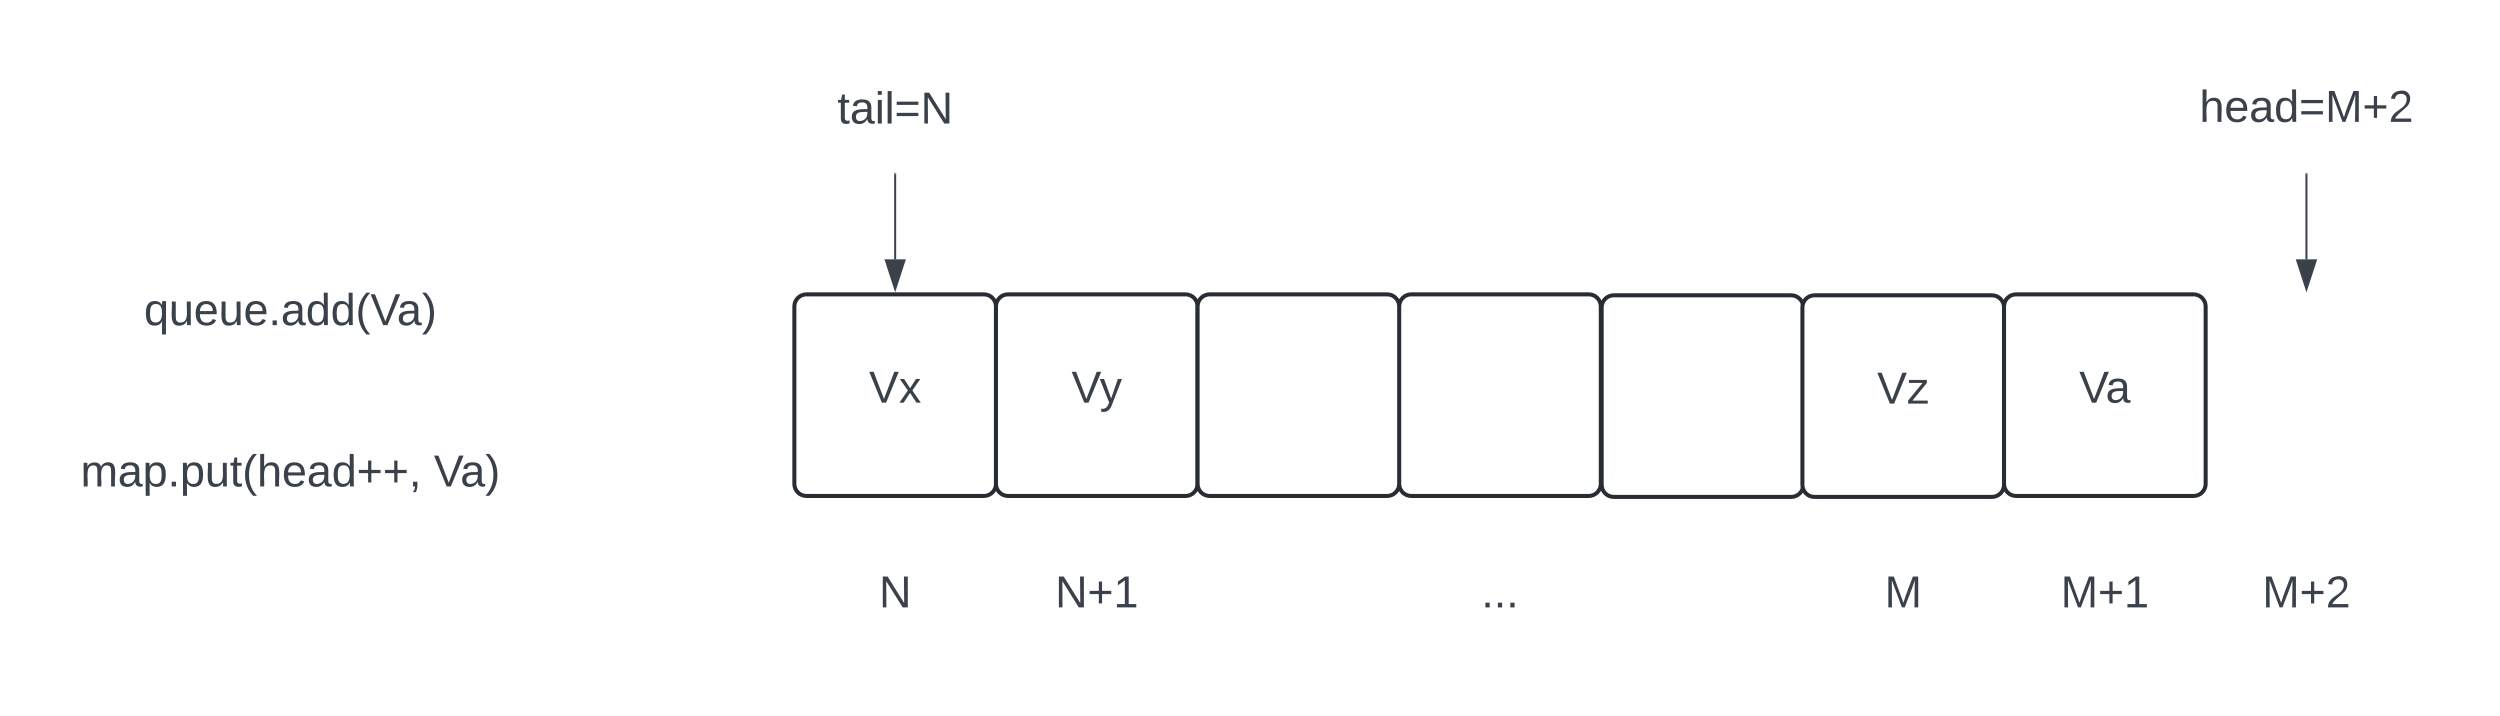
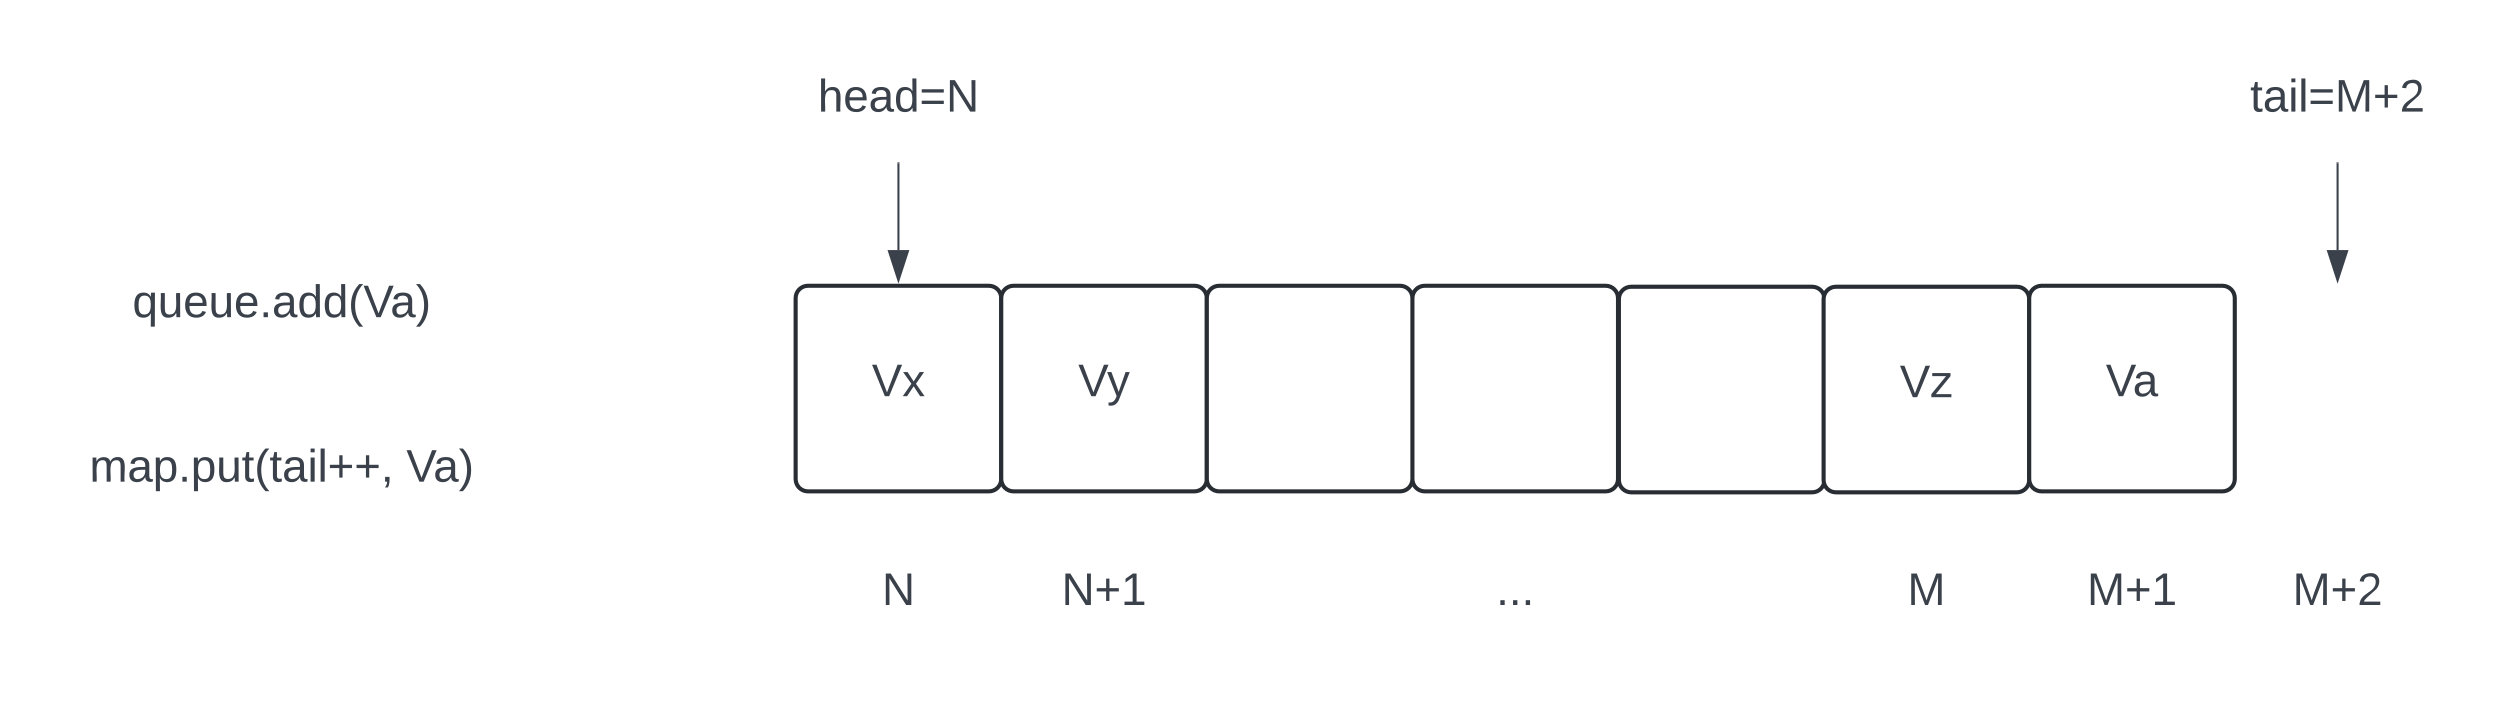
- <svg xmlns="http://www.w3.org/2000/svg" xmlns:ns1="lucid" xmlns:xlink="http://www.w3.org/1999/xlink" width="1240" height="355">
-   <g transform="translate(-506 -1454)" ns1:page-tab-id="0_0">
+ <svg xmlns="http://www.w3.org/2000/svg" xmlns:ns1="lucid" xmlns:xlink="http://www.w3.org/1999/xlink" width="1216" height="341">
+   <g transform="translate(-513 -1461)" ns1:page-tab-id="0_0">
    <path d="M0 0h2500v2500H0z" fill="#fff" />
    <path d="M900 1606a6 6 0 0 1 6-6h88a6 6 0 0 1 6 6v88a6 6 0 0 1-6 6h-88a6 6 0 0 1-6-6z" stroke="#282c33" stroke-width="2" fill="#fff" />
    <use xlink:href="#a" transform="matrix(1,0,0,1,905,1605) translate(32.03704 48.71528)" />
    <path d="M1000 1606a6 6 0 0 1 6-6h88a6 6 0 0 1 6 6v88a6 6 0 0 1-6 6h-88a6 6 0 0 1-6-6z" stroke="#282c33" stroke-width="2" fill="#fff" />
    <use xlink:href="#b" transform="matrix(1,0,0,1,1005,1605) translate(32.43827 48.71528)" />
    <path d="M1100 1606a6 6 0 0 1 6-6h88a6 6 0 0 1 6 6v88a6 6 0 0 1-6 6h-88a6 6 0 0 1-6-6zM1200 1606a6 6 0 0 1 6-6h88a6 6 0 0 1 6 6v88a6 6 0 0 1-6 6h-88a6 6 0 0 1-6-6zM1300.43 1606.47a6 6 0 0 1 6-6h88a6 6 0 0 1 6 6v88a6 6 0 0 1-6 6h-88a6 6 0 0 1-6-6z" stroke="#282c33" stroke-width="2" fill="#fff" />
    <path d="M1400 1606.47a6 6 0 0 1 6-6h88a6 6 0 0 1 6 6v88a6 6 0 0 1-6 6h-88a6 6 0 0 1-6-6z" stroke="#282c33" stroke-width="2" fill="#fff" />
    <use xlink:href="#c" transform="matrix(1,0,0,1,1405,1605.474) translate(32.03704 48.71528)" />
    <path d="M900 1726a6 6 0 0 1 6-6h88a6 6 0 0 1 6 6v48a6 6 0 0 1-6 6h-88a6 6 0 0 1-6-6z" stroke="#000" stroke-opacity="0" stroke-width="2" fill="#fff" fill-opacity="0" />
    <use xlink:href="#d" transform="matrix(1,0,0,1,905,1725) translate(37.00617 30.27778)" />
    <path d="M1000 1726a6 6 0 0 1 6-6h88a6 6 0 0 1 6 6v48a6 6 0 0 1-6 6h-88a6 6 0 0 1-6-6z" stroke="#000" stroke-opacity="0" stroke-width="2" fill="#fff" fill-opacity="0" />
    <use xlink:href="#e" transform="matrix(1,0,0,1,1005,1725) translate(24.35185 30.27778)" />
    <path d="M1200 1726a6 6 0 0 1 6-6h88a6 6 0 0 1 6 6v48a6 6 0 0 1-6 6h-88a6 6 0 0 1-6-6z" stroke="#000" stroke-opacity="0" stroke-width="2" fill="#fff" fill-opacity="0" />
    <use xlink:href="#f" transform="matrix(1,0,0,1,1205,1725) translate(35.74074 30.27778)" />
    <path d="M1400 1726a6 6 0 0 1 6-6h88a6 6 0 0 1 6 6v48a6 6 0 0 1-6 6h-88a6 6 0 0 1-6-6z" stroke="#000" stroke-opacity="0" stroke-width="2" fill="#fff" fill-opacity="0" />
    <use xlink:href="#g" transform="matrix(1,0,0,1,1405,1725) translate(35.7716 30.27778)" />
    <path d="M900 1486a6 6 0 0 1 6-6h88a6 6 0 0 1 6 6v48a6 6 0 0 1-6 6h-88a6 6 0 0 1-6-6z" stroke="#000" stroke-opacity="0" stroke-width="2" fill="#fff" fill-opacity="0" />
-     <use xlink:href="#h" transform="matrix(1,0,0,1,905,1485) translate(16.38889 30.27778)" />
+     <use xlink:href="#h" transform="matrix(1,0,0,1,905,1485) translate(5.833333 30.27778)" />
    <path d="M950 1540.5v42.12" stroke="#3a414a" fill="none" />
    <path d="M950.48 1540.5h-.96v-.5h.96z" stroke="#3a414a" stroke-width=".05" fill="#3a414a" />
    <path d="M950 1597.38l-4.63-14.26h9.26z" stroke="#3a414a" fill="#3a414a" />
    <path d="M1500 1726a6 6 0 0 1 6-6h88a6 6 0 0 1 6 6v48a6 6 0 0 1-6 6h-88a6 6 0 0 1-6-6z" stroke="#000" stroke-opacity="0" stroke-width="2" fill="#fff" fill-opacity="0" />
    <use xlink:href="#i" transform="matrix(1,0,0,1,1505,1725) translate(23.11728 30.27778)" />
    <path d="M1600 1486a6 6 0 0 1 6-6h88a6 6 0 0 1 6 6v48a6 6 0 0 1-6 6h-88a6 6 0 0 1-6-6z" stroke="#000" stroke-opacity="0" stroke-width="2" fill="#fff" fill-opacity="0" />
-     <use xlink:href="#j" transform="matrix(1,0,0,1,1605,1485) translate(-8.055556 29.44444)" />
+     <use xlink:href="#j" transform="matrix(1,0,0,1,1605,1485) translate(2.5 30.27778)" />
    <path d="M1650 1540.5v42.12" stroke="#3a414a" fill="none" />
    <path d="M1650.47 1540.5h-.94v-.5h.94z" stroke="#3a414a" stroke-width=".05" fill="#3a414a" />
    <path d="M1650 1597.38l-4.63-14.26h9.27z" stroke="#3a414a" fill="#3a414a" />
    <path d="M500 1586a6 6 0 0 1 6-6h288a6 6 0 0 1 6 6v48a6 6 0 0 1-6 6H506a6 6 0 0 1-6-6z" stroke="#000" stroke-opacity="0" stroke-width="2" fill="#fff" fill-opacity="0" />
    <use xlink:href="#k" transform="matrix(1,0,0,1,505,1585) translate(72.43827 30.27778)" />
    <path d="M1600 1726a6 6 0 0 1 6-6h88a6 6 0 0 1 6 6v48a6 6 0 0 1-6 6h-88a6 6 0 0 1-6-6z" stroke="#000" stroke-opacity="0" stroke-width="2" fill="#fff" fill-opacity="0" />
    <use xlink:href="#l" transform="matrix(1,0,0,1,1605,1725) translate(23.11728 30.27778)" />
    <path d="M1500 1606a6 6 0 0 1 6-6h88a6 6 0 0 1 6 6v88a6 6 0 0 1-6 6h-88a6 6 0 0 1-6-6z" stroke="#282c33" stroke-width="2" fill="#fff" />
    <use xlink:href="#m" transform="matrix(1,0,0,1,1505,1605) translate(32.25309 48.71528)" />
    <path d="M500 1666a6 6 0 0 1 6-6h288a6 6 0 0 1 6 6v48a6 6 0 0 1-6 6H506a6 6 0 0 1-6-6z" stroke="#000" stroke-opacity="0" stroke-width="2" fill="#fff" fill-opacity="0" />
-     <use xlink:href="#n" transform="matrix(1,0,0,1,505,1665) translate(40.98765 30.27778)" />
-     <use xlink:href="#o" transform="matrix(1,0,0,1,505,1665) translate(216.1728 30.27778)" />
+     <use xlink:href="#n" transform="matrix(1,0,0,1,505,1665) translate(51.54321 30.27778)" />
+     <use xlink:href="#o" transform="matrix(1,0,0,1,505,1665) translate(205.6173 30.27778)" />
    <defs>
      <path fill="#3a414a" d="M137 0h-34L2-248h35l83 218 83-218h36" id="p" />
      <path fill="#3a414a" d="M141 0L90-78 38 0H4l68-98-65-92h35l48 74 47-74h35l-64 92 68 98h-35" id="q" />
      <g id="a">
        <use transform="matrix(0.0617284,0,0,0.0617284,0,0)" xlink:href="#p" />
        <use transform="matrix(0.0617284,0,0,0.0617284,14.81481,0)" xlink:href="#q" />
      </g>
      <path fill="#3a414a" d="M179-190L93 31C79 59 56 82 12 73V49c39 6 53-20 64-50L1-190h34L92-34l54-156h33" id="r" />
      <g id="b">
        <use transform="matrix(0.0617284,0,0,0.0617284,0,0)" xlink:href="#p" />
        <use transform="matrix(0.0617284,0,0,0.0617284,14.01235,0)" xlink:href="#r" />
      </g>
      <path fill="#3a414a" d="M9 0v-24l116-142H16v-24h144v24L44-24h123V0H9" id="s" />
      <g id="c">
        <use transform="matrix(0.0617284,0,0,0.0617284,0,0)" xlink:href="#p" />
        <use transform="matrix(0.0617284,0,0,0.0617284,14.81481,0)" xlink:href="#s" />
      </g>
      <path fill="#3a414a" d="M190 0L58-211 59 0H30v-248h39L202-35l-2-213h31V0h-41" id="t" />
      <use transform="matrix(0.0617284,0,0,0.0617284,0,0)" xlink:href="#t" id="d" />
      <path fill="#3a414a" d="M118-107v75H92v-75H18v-26h74v-75h26v75h74v26h-74" id="u" />
      <path fill="#3a414a" d="M27 0v-27h64v-190l-56 39v-29l58-41h29v221h61V0H27" id="v" />
      <g id="e">
        <use transform="matrix(0.0617284,0,0,0.0617284,0,0)" xlink:href="#t" />
        <use transform="matrix(0.0617284,0,0,0.0617284,15.98765,0)" xlink:href="#u" />
        <use transform="matrix(0.0617284,0,0,0.0617284,28.95062,0)" xlink:href="#v" />
      </g>
      <path fill="#3a414a" d="M33 0v-38h34V0H33" id="w" />
      <g id="f">
        <use transform="matrix(0.0617284,0,0,0.0617284,0,0)" xlink:href="#w" />
        <use transform="matrix(0.0617284,0,0,0.0617284,6.17284,0)" xlink:href="#w" />
        <use transform="matrix(0.0617284,0,0,0.0617284,12.34568,0)" xlink:href="#w" />
      </g>
      <path fill="#3a414a" d="M240 0l2-218c-23 76-54 145-80 218h-23L58-218 59 0H30v-248h44l77 211c21-75 51-140 76-211h43V0h-30" id="x" />
      <use transform="matrix(0.0617284,0,0,0.0617284,0,0)" xlink:href="#x" id="g" />
-       <path fill="#3a414a" d="M59-47c-2 24 18 29 38 22v24C64 9 27 4 27-40v-127H5v-23h24l9-43h21v43h35v23H59v120" id="y" />
-       <path fill="#3a414a" d="M141-36C126-15 110 5 73 4 37 3 15-17 15-53c-1-64 63-63 125-63 3-35-9-54-41-54-24 1-41 7-42 31l-33-3c5-37 33-52 76-52 45 0 72 20 72 64v82c-1 20 7 32 28 27v20c-31 9-61-2-59-35zM48-53c0 20 12 33 32 33 41-3 63-29 60-74-43 2-92-5-92 41" id="z" />
-       <path fill="#3a414a" d="M24-231v-30h32v30H24zM24 0v-190h32V0H24" id="A" />
-       <path fill="#3a414a" d="M24 0v-261h32V0H24" id="B" />
+       <path fill="#3a414a" d="M106-169C34-169 62-67 57 0H25v-261h32l-1 103c12-21 28-36 61-36 89 0 53 116 60 194h-32v-121c2-32-8-49-39-48" id="y" />
+       <path fill="#3a414a" d="M100-194c63 0 86 42 84 106H49c0 40 14 67 53 68 26 1 43-12 49-29l28 8c-11 28-37 45-77 45C44 4 14-33 15-96c1-61 26-98 85-98zm52 81c6-60-76-77-97-28-3 7-6 17-6 28h103" id="z" />
+       <path fill="#3a414a" d="M141-36C126-15 110 5 73 4 37 3 15-17 15-53c-1-64 63-63 125-63 3-35-9-54-41-54-24 1-41 7-42 31l-33-3c5-37 33-52 76-52 45 0 72 20 72 64v82c-1 20 7 32 28 27v20c-31 9-61-2-59-35zM48-53c0 20 12 33 32 33 41-3 63-29 60-74-43 2-92-5-92 41" id="A" />
+       <path fill="#3a414a" d="M85-194c31 0 48 13 60 33l-1-100h32l1 261h-30c-2-10 0-23-3-31C134-8 116 4 85 4 32 4 16-35 15-94c0-66 23-100 70-100zm9 24c-40 0-46 34-46 75 0 40 6 74 45 74 42 0 51-32 51-76 0-42-9-74-50-73" id="B" />
      <path fill="#3a414a" d="M18-150v-26h174v26H18zm0 90v-26h174v26H18" id="C" />
      <g id="h">
        <use transform="matrix(0.0617284,0,0,0.0617284,0,0)" xlink:href="#y" />
-         <use transform="matrix(0.0617284,0,0,0.0617284,6.17284,0)" xlink:href="#z" />
-         <use transform="matrix(0.0617284,0,0,0.0617284,18.51852,0)" xlink:href="#A" />
-         <use transform="matrix(0.0617284,0,0,0.0617284,23.39506,0)" xlink:href="#B" />
-         <use transform="matrix(0.0617284,0,0,0.0617284,28.2716,0)" xlink:href="#C" />
-         <use transform="matrix(0.0617284,0,0,0.0617284,41.23457,0)" xlink:href="#t" />
+         <use transform="matrix(0.0617284,0,0,0.0617284,12.34568,0)" xlink:href="#z" />
+         <use transform="matrix(0.0617284,0,0,0.0617284,24.69136,0)" xlink:href="#A" />
+         <use transform="matrix(0.0617284,0,0,0.0617284,37.03704,0)" xlink:href="#B" />
+         <use transform="matrix(0.0617284,0,0,0.0617284,49.38272,0)" xlink:href="#C" />
+         <use transform="matrix(0.0617284,0,0,0.0617284,62.34568,0)" xlink:href="#t" />
      </g>
      <g id="i">
        <use transform="matrix(0.0617284,0,0,0.0617284,0,0)" xlink:href="#x" />
        <use transform="matrix(0.0617284,0,0,0.0617284,18.45679,0)" xlink:href="#u" />
        <use transform="matrix(0.0617284,0,0,0.0617284,31.41975,0)" xlink:href="#v" />
      </g>
-       <path fill="#3a414a" d="M106-169C34-169 62-67 57 0H25v-261h32l-1 103c12-21 28-36 61-36 89 0 53 116 60 194h-32v-121c2-32-8-49-39-48" id="D" />
-       <path fill="#3a414a" d="M100-194c63 0 86 42 84 106H49c0 40 14 67 53 68 26 1 43-12 49-29l28 8c-11 28-37 45-77 45C44 4 14-33 15-96c1-61 26-98 85-98zm52 81c6-60-76-77-97-28-3 7-6 17-6 28h103" id="E" />
-       <path fill="#3a414a" d="M85-194c31 0 48 13 60 33l-1-100h32l1 261h-30c-2-10 0-23-3-31C134-8 116 4 85 4 32 4 16-35 15-94c0-66 23-100 70-100zm9 24c-40 0-46 34-46 75 0 40 6 74 45 74 42 0 51-32 51-76 0-42-9-74-50-73" id="F" />
+       <path fill="#3a414a" d="M59-47c-2 24 18 29 38 22v24C64 9 27 4 27-40v-127H5v-23h24l9-43h21v43h35v23H59v120" id="D" />
+       <path fill="#3a414a" d="M24-231v-30h32v30H24zM24 0v-190h32V0H24" id="E" />
+       <path fill="#3a414a" d="M24 0v-261h32V0H24" id="F" />
      <path fill="#3a414a" d="M101-251c82-7 93 87 43 132L82-64C71-53 59-42 53-27h129V0H18c2-99 128-94 128-182 0-28-16-43-45-43s-46 15-49 41l-32-3c6-41 34-60 81-64" id="G" />
      <g id="j">
        <use transform="matrix(0.0617284,0,0,0.0617284,0,0)" xlink:href="#D" />
-         <use transform="matrix(0.0617284,0,0,0.0617284,12.34568,0)" xlink:href="#E" />
-         <use transform="matrix(0.0617284,0,0,0.0617284,24.69136,0)" xlink:href="#z" />
-         <use transform="matrix(0.0617284,0,0,0.0617284,37.03704,0)" xlink:href="#F" />
-         <use transform="matrix(0.0617284,0,0,0.0617284,49.38272,0)" xlink:href="#C" />
-         <use transform="matrix(0.0617284,0,0,0.0617284,62.34568,0)" xlink:href="#x" />
-         <use transform="matrix(0.0617284,0,0,0.0617284,80.80247,0)" xlink:href="#u" />
-         <use transform="matrix(0.0617284,0,0,0.0617284,93.76543,0)" xlink:href="#G" />
+         <use transform="matrix(0.0617284,0,0,0.0617284,6.17284,0)" xlink:href="#A" />
+         <use transform="matrix(0.0617284,0,0,0.0617284,18.51852,0)" xlink:href="#E" />
+         <use transform="matrix(0.0617284,0,0,0.0617284,23.39506,0)" xlink:href="#F" />
+         <use transform="matrix(0.0617284,0,0,0.0617284,28.2716,0)" xlink:href="#C" />
+         <use transform="matrix(0.0617284,0,0,0.0617284,41.23457,0)" xlink:href="#x" />
+         <use transform="matrix(0.0617284,0,0,0.0617284,59.69136,0)" xlink:href="#u" />
+         <use transform="matrix(0.0617284,0,0,0.0617284,72.65432,0)" xlink:href="#G" />
      </g>
      <path fill="#3a414a" d="M145-31C134-9 116 4 85 4 32 4 16-35 15-94c0-59 17-99 70-100 32-1 48 14 60 33 0-11-1-24 2-32h30l-1 268h-32zM93-21c41 0 51-33 51-76s-8-73-50-73c-40 0-46 35-46 75s5 74 45 74" id="H" />
      <path fill="#3a414a" d="M84 4C-5 8 30-112 23-190h32v120c0 31 7 50 39 49 72-2 45-101 50-169h31l1 190h-30c-1-10 1-25-2-33-11 22-28 36-60 37" id="I" />
      <path fill="#3a414a" d="M87 75C49 33 22-17 22-94c0-76 28-126 65-167h31c-38 41-64 92-64 168S80 34 118 75H87" id="J" />
      <path fill="#3a414a" d="M33-261c38 41 65 92 65 168S71 34 33 75H2C39 34 66-17 66-93S39-220 2-261h31" id="K" />
      <g id="k">
        <use transform="matrix(0.0617284,0,0,0.0617284,0,0)" xlink:href="#H" />
        <use transform="matrix(0.0617284,0,0,0.0617284,12.34568,0)" xlink:href="#I" />
-         <use transform="matrix(0.0617284,0,0,0.0617284,24.69136,0)" xlink:href="#E" />
+         <use transform="matrix(0.0617284,0,0,0.0617284,24.69136,0)" xlink:href="#z" />
        <use transform="matrix(0.0617284,0,0,0.0617284,37.03704,0)" xlink:href="#I" />
-         <use transform="matrix(0.0617284,0,0,0.0617284,49.38272,0)" xlink:href="#E" />
+         <use transform="matrix(0.0617284,0,0,0.0617284,49.38272,0)" xlink:href="#z" />
        <use transform="matrix(0.0617284,0,0,0.0617284,61.7284,0)" xlink:href="#w" />
-         <use transform="matrix(0.0617284,0,0,0.0617284,67.90123,0)" xlink:href="#z" />
-         <use transform="matrix(0.0617284,0,0,0.0617284,80.24691,0)" xlink:href="#F" />
-         <use transform="matrix(0.0617284,0,0,0.0617284,92.59259,0)" xlink:href="#F" />
+         <use transform="matrix(0.0617284,0,0,0.0617284,67.90123,0)" xlink:href="#A" />
+         <use transform="matrix(0.0617284,0,0,0.0617284,80.24691,0)" xlink:href="#B" />
+         <use transform="matrix(0.0617284,0,0,0.0617284,92.59259,0)" xlink:href="#B" />
        <use transform="matrix(0.0617284,0,0,0.0617284,104.9383,0)" xlink:href="#J" />
        <use transform="matrix(0.0617284,0,0,0.0617284,112.284,0)" xlink:href="#p" />
-         <use transform="matrix(0.0617284,0,0,0.0617284,125.4321,0)" xlink:href="#z" />
+         <use transform="matrix(0.0617284,0,0,0.0617284,125.4321,0)" xlink:href="#A" />
        <use transform="matrix(0.0617284,0,0,0.0617284,137.7778,0)" xlink:href="#K" />
      </g>
      <g id="l">
        <use transform="matrix(0.0617284,0,0,0.0617284,0,0)" xlink:href="#x" />
        <use transform="matrix(0.0617284,0,0,0.0617284,18.45679,0)" xlink:href="#u" />
        <use transform="matrix(0.0617284,0,0,0.0617284,31.41975,0)" xlink:href="#G" />
      </g>
      <g id="m">
        <use transform="matrix(0.0617284,0,0,0.0617284,0,0)" xlink:href="#p" />
-         <use transform="matrix(0.0617284,0,0,0.0617284,13.14815,0)" xlink:href="#z" />
+         <use transform="matrix(0.0617284,0,0,0.0617284,13.14815,0)" xlink:href="#A" />
      </g>
      <path fill="#3a414a" d="M210-169c-67 3-38 105-44 169h-31v-121c0-29-5-50-35-48C34-165 62-65 56 0H25l-1-190h30c1 10-1 24 2 32 10-44 99-50 107 0 11-21 27-35 58-36 85-2 47 119 55 194h-31v-121c0-29-5-49-35-48" id="L" />
      <path fill="#3a414a" d="M115-194c55 1 70 41 70 98S169 2 115 4C84 4 66-9 55-30l1 105H24l-1-265h31l2 30c10-21 28-34 59-34zm-8 174c40 0 45-34 45-75s-6-73-45-74c-42 0-51 32-51 76 0 43 10 73 51 73" id="M" />
      <path fill="#3a414a" d="M68-38c1 34 0 65-14 84H32c9-13 17-26 17-46H33v-38h35" id="N" />
      <g id="n">
        <use transform="matrix(0.0617284,0,0,0.0617284,0,0)" xlink:href="#L" />
-         <use transform="matrix(0.0617284,0,0,0.0617284,18.45679,0)" xlink:href="#z" />
+         <use transform="matrix(0.0617284,0,0,0.0617284,18.45679,0)" xlink:href="#A" />
        <use transform="matrix(0.0617284,0,0,0.0617284,30.80247,0)" xlink:href="#M" />
        <use transform="matrix(0.0617284,0,0,0.0617284,43.14815,0)" xlink:href="#w" />
        <use transform="matrix(0.0617284,0,0,0.0617284,49.32099,0)" xlink:href="#M" />
        <use transform="matrix(0.0617284,0,0,0.0617284,61.66667,0)" xlink:href="#I" />
-         <use transform="matrix(0.0617284,0,0,0.0617284,74.01235,0)" xlink:href="#y" />
+         <use transform="matrix(0.0617284,0,0,0.0617284,74.01235,0)" xlink:href="#D" />
        <use transform="matrix(0.0617284,0,0,0.0617284,80.18519,0)" xlink:href="#J" />
        <use transform="matrix(0.0617284,0,0,0.0617284,87.53086,0)" xlink:href="#D" />
-         <use transform="matrix(0.0617284,0,0,0.0617284,99.87654,0)" xlink:href="#E" />
-         <use transform="matrix(0.0617284,0,0,0.0617284,112.2222,0)" xlink:href="#z" />
-         <use transform="matrix(0.0617284,0,0,0.0617284,124.5679,0)" xlink:href="#F" />
-         <use transform="matrix(0.0617284,0,0,0.0617284,136.9136,0)" xlink:href="#u" />
-         <use transform="matrix(0.0617284,0,0,0.0617284,149.8765,0)" xlink:href="#u" />
-         <use transform="matrix(0.0617284,0,0,0.0617284,162.8395,0)" xlink:href="#N" />
+         <use transform="matrix(0.0617284,0,0,0.0617284,93.7037,0)" xlink:href="#A" />
+         <use transform="matrix(0.0617284,0,0,0.0617284,106.0494,0)" xlink:href="#E" />
+         <use transform="matrix(0.0617284,0,0,0.0617284,110.9259,0)" xlink:href="#F" />
+         <use transform="matrix(0.0617284,0,0,0.0617284,115.8025,0)" xlink:href="#u" />
+         <use transform="matrix(0.0617284,0,0,0.0617284,128.7654,0)" xlink:href="#u" />
+         <use transform="matrix(0.0617284,0,0,0.0617284,141.7284,0)" xlink:href="#N" />
      </g>
      <g id="o">
        <use transform="matrix(0.0617284,0,0,0.0617284,0,0)" xlink:href="#p" />
-         <use transform="matrix(0.0617284,0,0,0.0617284,13.14815,0)" xlink:href="#z" />
+         <use transform="matrix(0.0617284,0,0,0.0617284,13.14815,0)" xlink:href="#A" />
        <use transform="matrix(0.0617284,0,0,0.0617284,25.49383,0)" xlink:href="#K" />
      </g>
    </defs>
  </g>
</svg>
